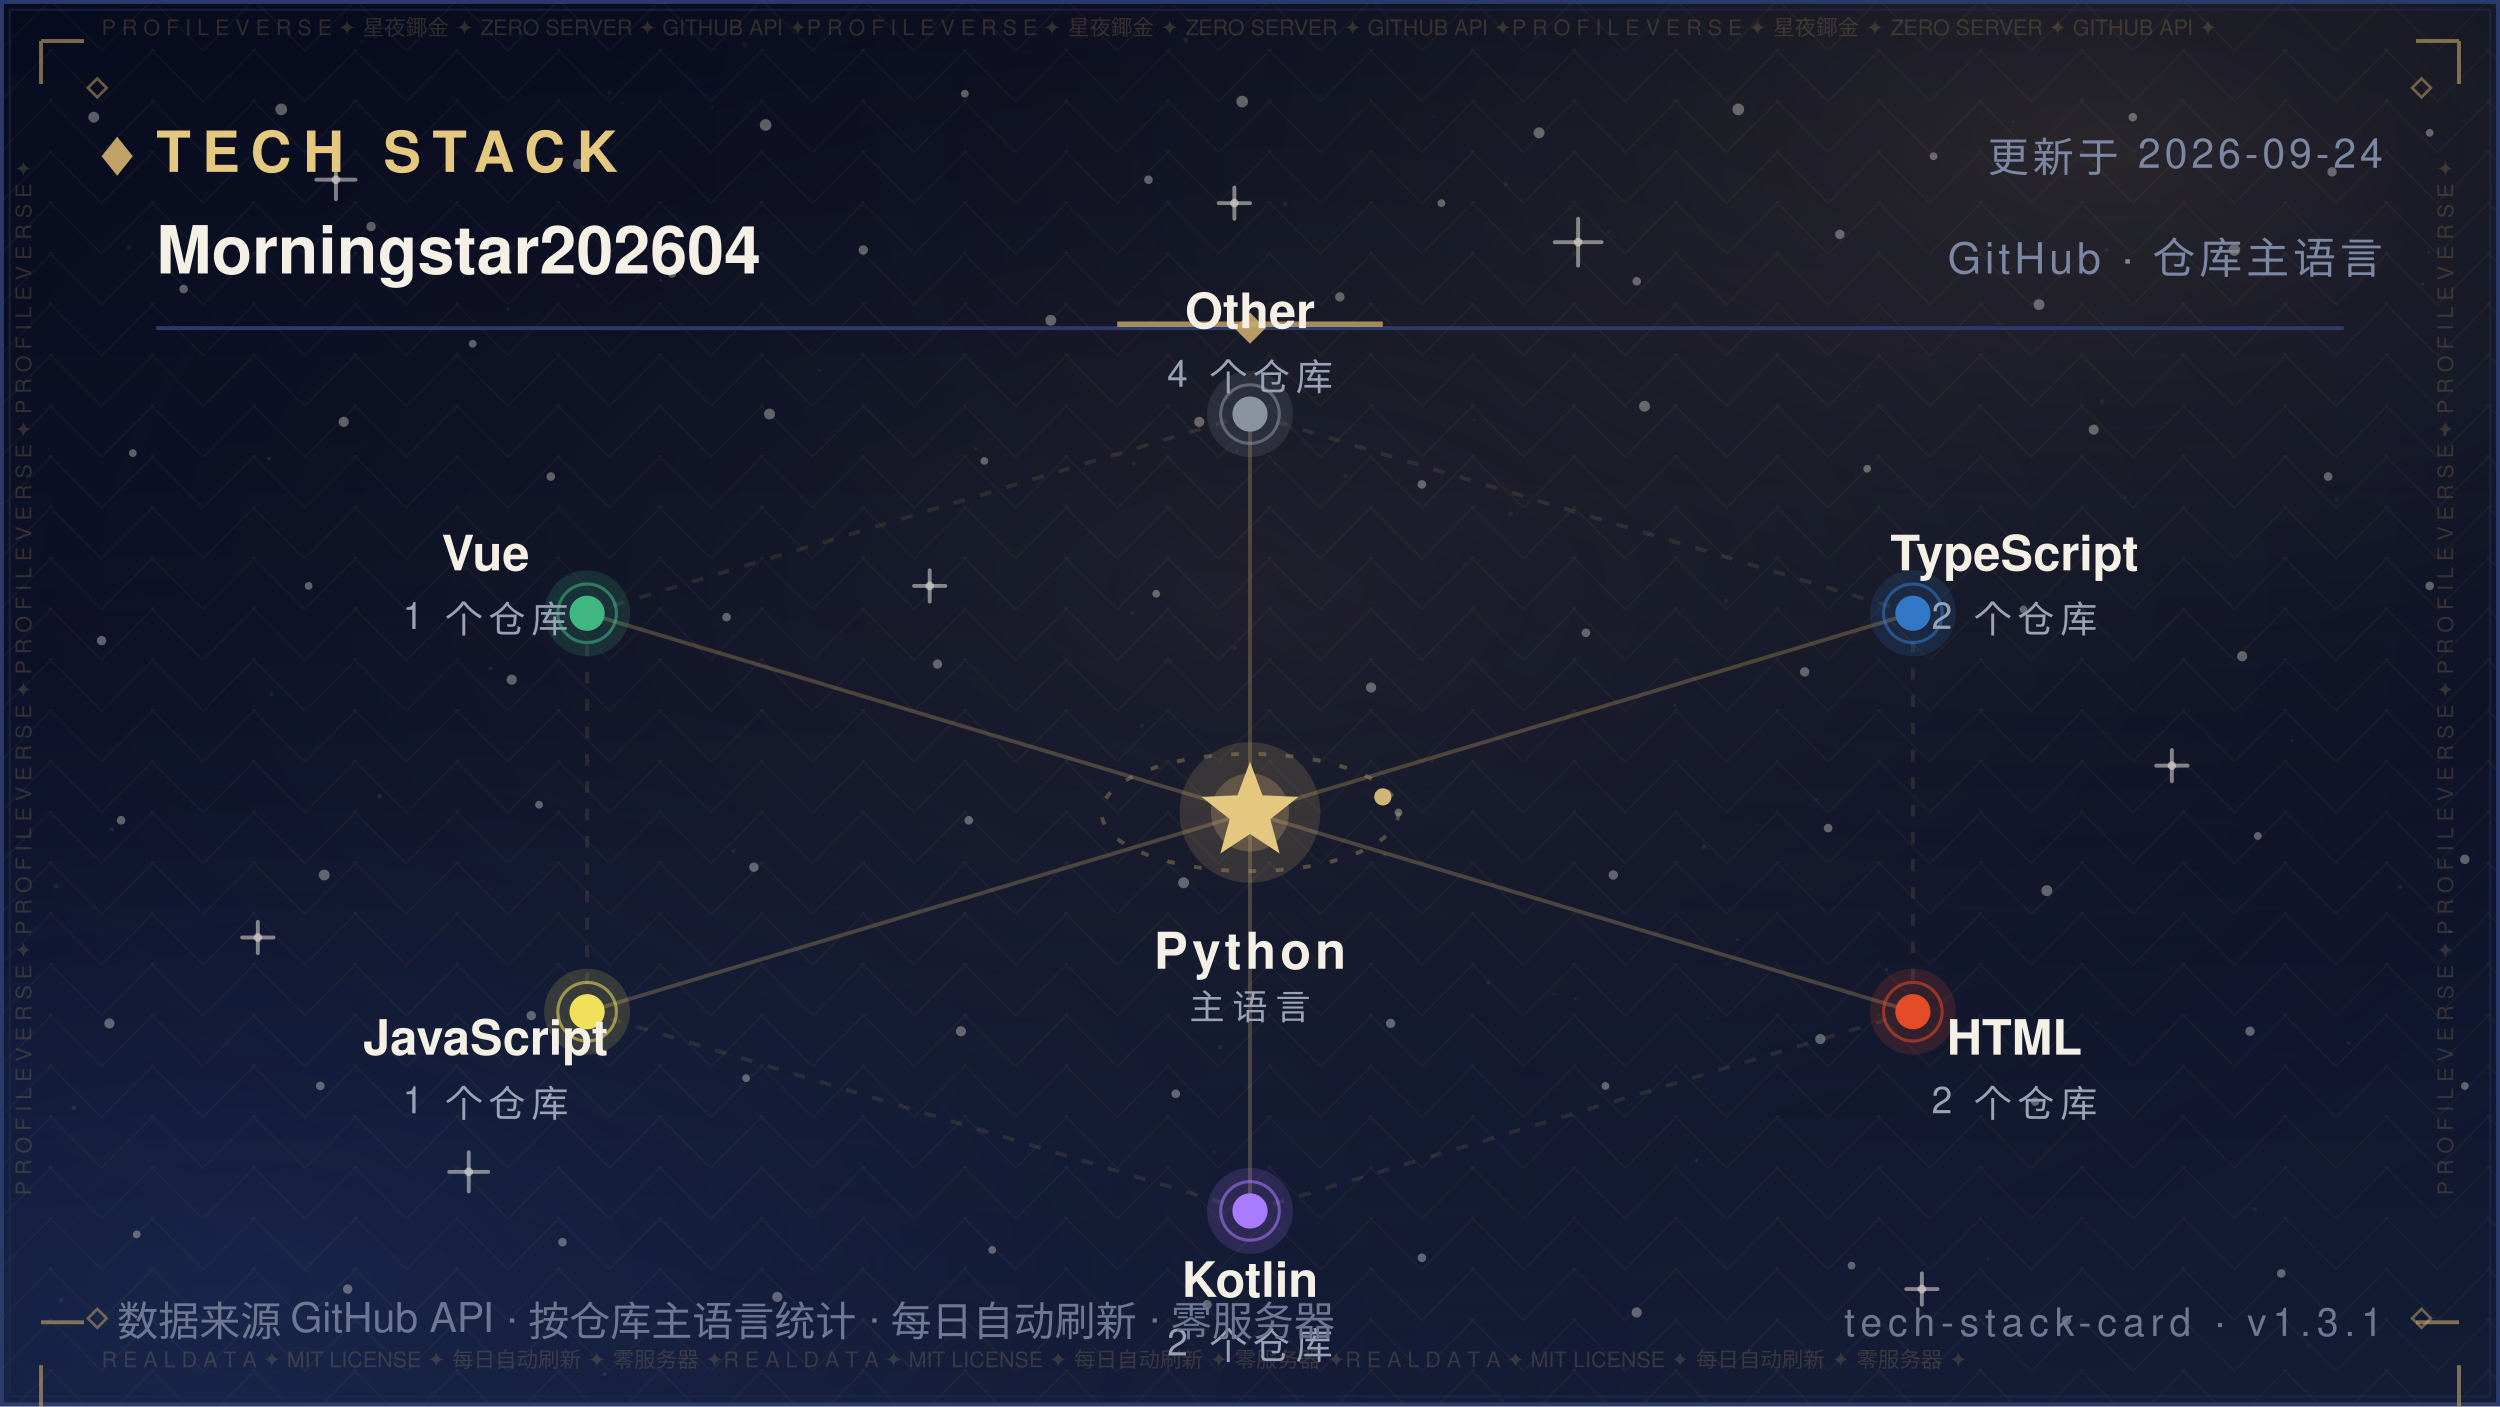
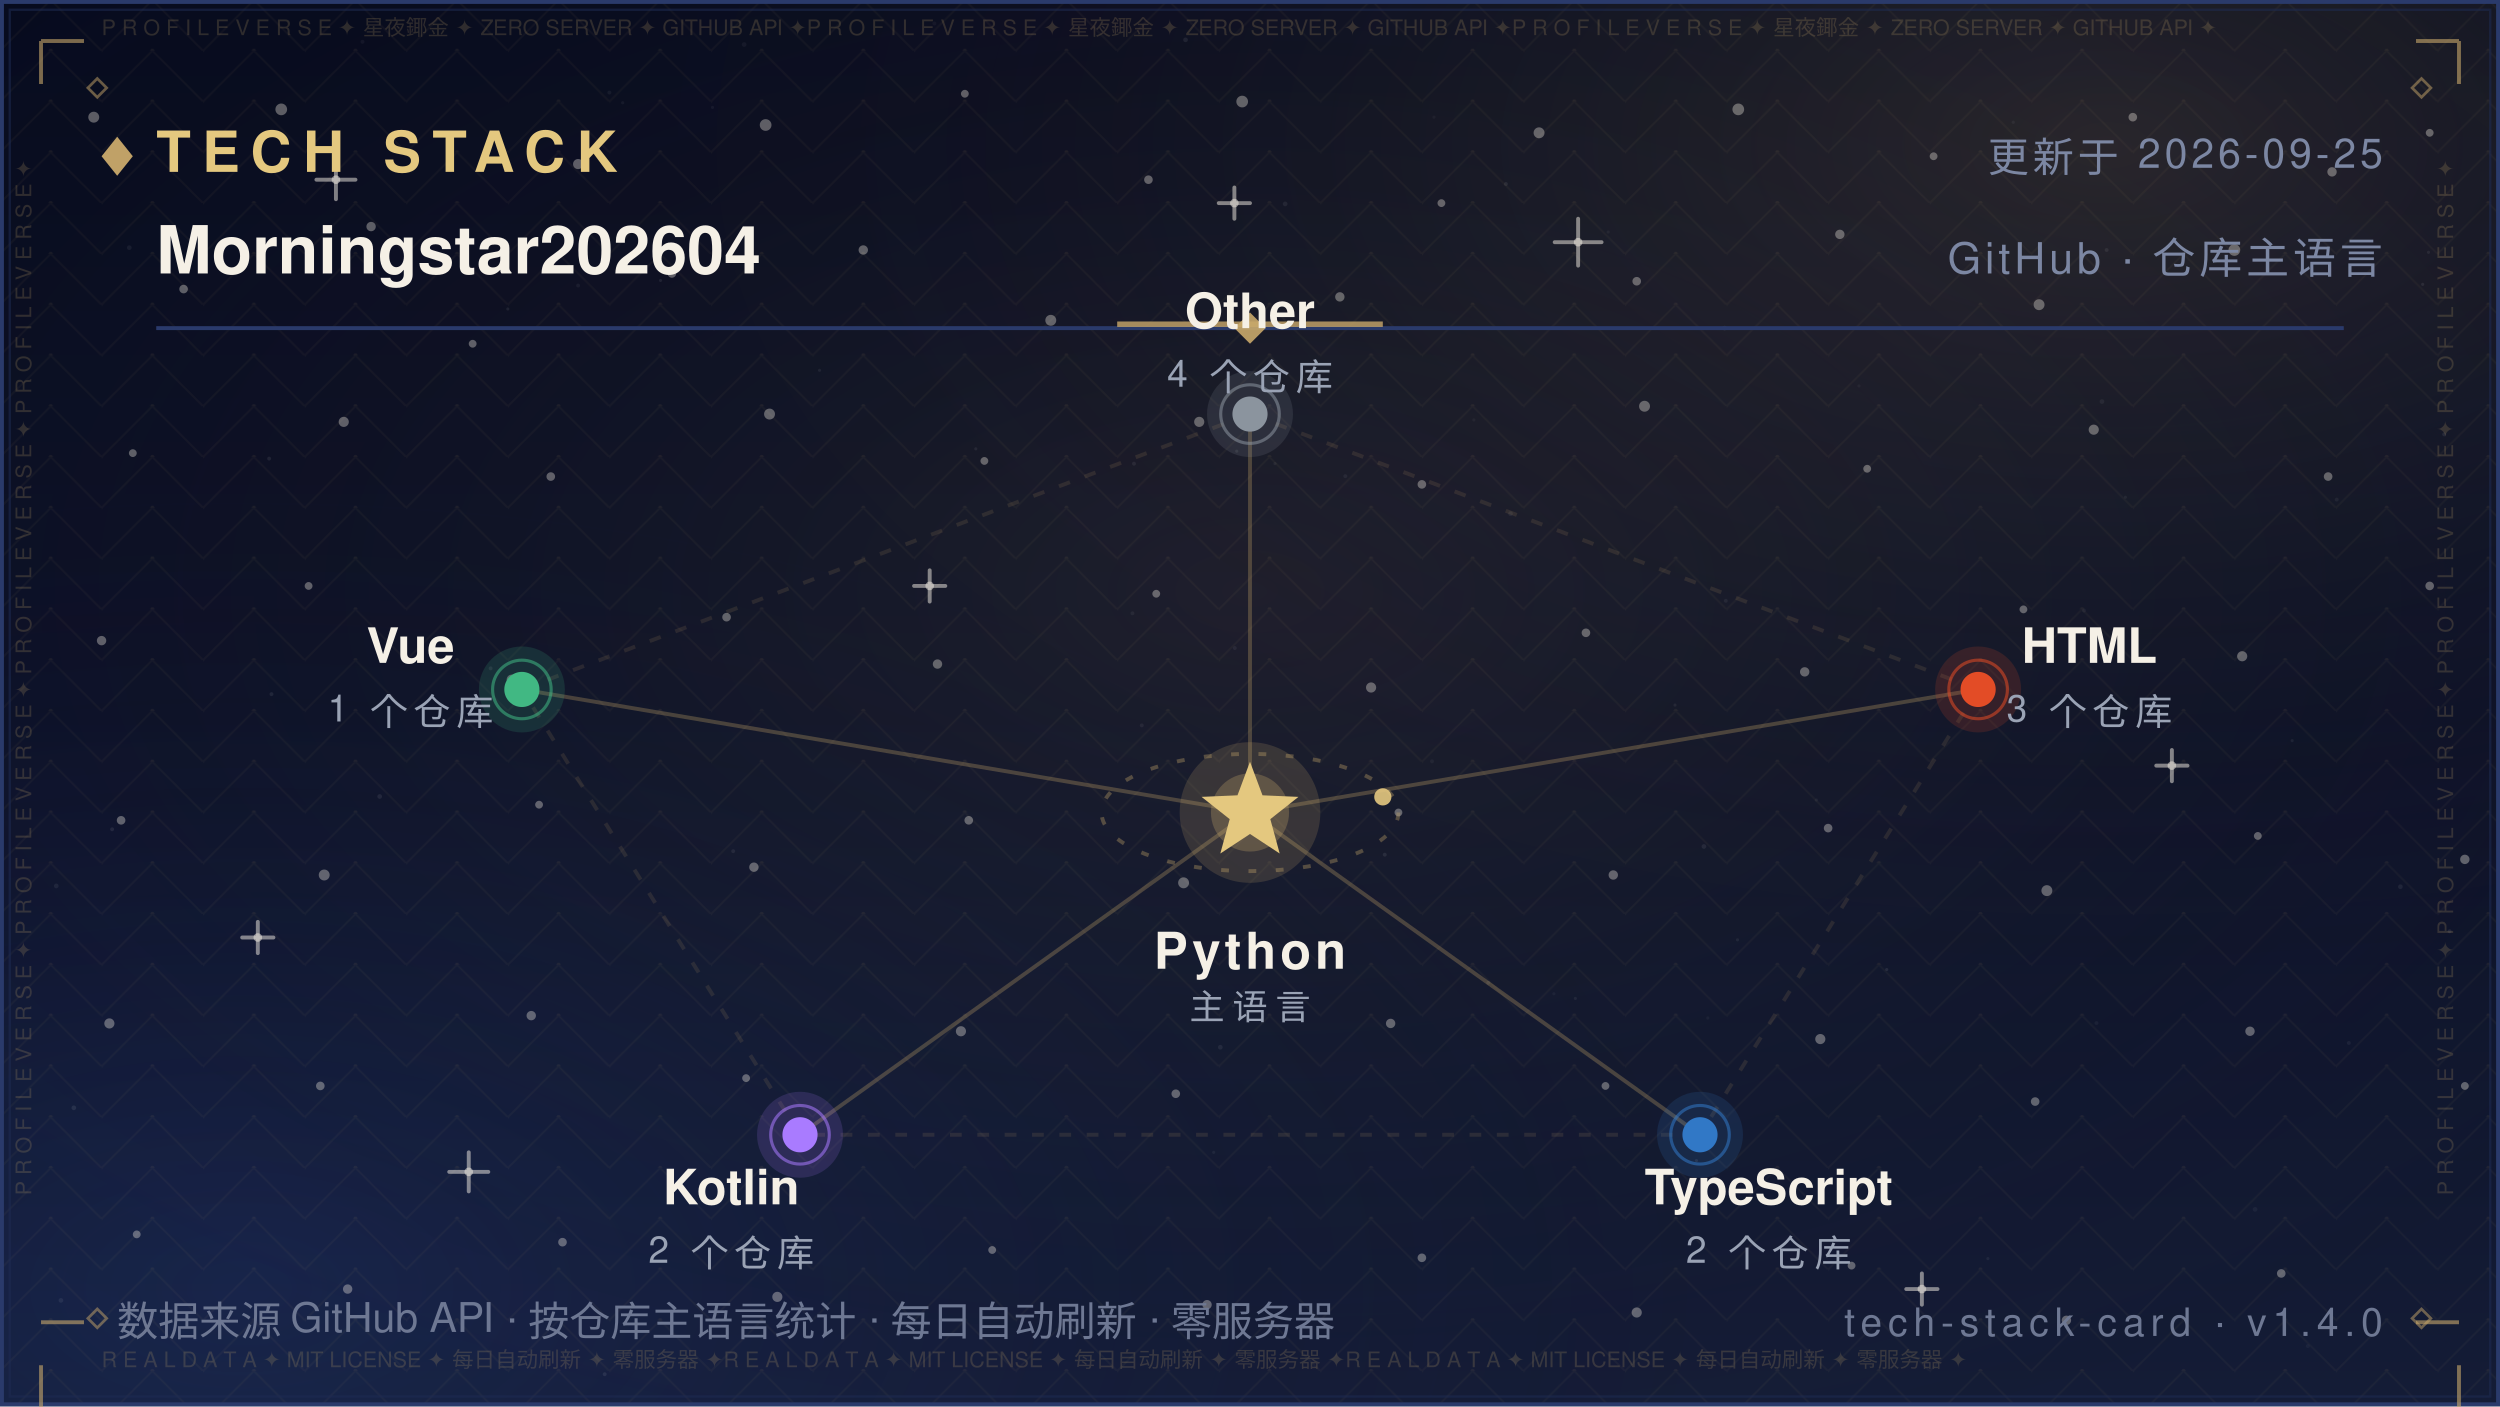
<svg xmlns="http://www.w3.org/2000/svg" width="640" height="360" viewBox="0 0 640 360" role="img" aria-label="Tech Stack — Morningstar202604">
  <defs>
    <linearGradient id="bg" x1="0" y1="0" x2="0" y2="1">
      <stop offset="0" stop-color="#070B1E" />
      <stop offset="0.5" stop-color="#0B1026" />
      <stop offset="1" stop-color="#141C36" />
    </linearGradient>
    <radialGradient id="nebG" cx="0.84" cy="0.10" r="0.62">
      <stop offset="0" stop-color="#C9A86A" stop-opacity="0.16" />
      <stop offset="1" stop-color="#070B1E" stop-opacity="0" />
    </radialGradient>
    <radialGradient id="nebB" cx="0.10" cy="0.92" r="0.60">
      <stop offset="0" stop-color="#2B4B9E" stop-opacity="0.22" />
      <stop offset="1" stop-color="#070B1E" stop-opacity="0" />
    </radialGradient>
    <radialGradient id="glow" cx="0.5" cy="0.42" r="0.72">
      <stop offset="0" stop-color="#C9A86A" stop-opacity="0.1" />
      <stop offset="1" stop-color="#070B1E" stop-opacity="0" />
    </radialGradient>
    <pattern id="fil1" width="26.0" height="13.0" patternUnits="userSpaceOnUse">
      <path d="M13.0 0 L26.0 13.0 L13.0 26.0 L0 13.0 Z" fill="none" stroke="#C9A86A" stroke-width="0.5" opacity="0.05" />
      <circle cx="13.0" cy="13.0" r="0.55" fill="#C9A86A" opacity="0.08" />
      <circle cx="0" cy="0" r="0.35" fill="#C9A86A" opacity="0.05" />
    </pattern>
  </defs>
  <rect width="640" height="360" fill="url(#bg)" />
  <rect width="640" height="360" fill="url(#nebG)" />
  <rect width="640" height="360" fill="url(#nebB)" />
  <rect width="640" height="360" fill="url(#glow)" />
  <rect width="640" height="360" fill="url(#fil1)" />
  <circle cx="24" cy="30" r="1.4" fill="#F5F0E6" opacity="0.35" />
  <circle cx="47" cy="74" r="1.1" fill="#F5F0E6" opacity="0.35" />
  <circle cx="72" cy="28" r="1.5" fill="#F5F0E6" opacity="0.35" />
  <circle cx="95" cy="58" r="1.2" fill="#F5F0E6" opacity="0.35" />
  <circle cx="121" cy="88" r="1" fill="#F5F0E6" opacity="0.35" />
  <circle cx="148" cy="42" r="1.3" fill="#F5F0E6" opacity="0.35" />
  <circle cx="172" cy="70" r="1.1" fill="#F5F0E6" opacity="0.35" />
  <circle cx="196" cy="32" r="1.5" fill="#F5F0E6" opacity="0.35" />
  <circle cx="221" cy="64" r="1.2" fill="#F5F0E6" opacity="0.35" />
  <circle cx="247" cy="24" r="1" fill="#F5F0E6" opacity="0.35" />
  <circle cx="269" cy="82" r="1.4" fill="#F5F0E6" opacity="0.35" />
  <circle cx="294" cy="46" r="1.1" fill="#F5F0E6" opacity="0.35" />
  <circle cx="318" cy="26" r="1.5" fill="#F5F0E6" opacity="0.35" />
  <circle cx="343" cy="76" r="1.2" fill="#F5F0E6" opacity="0.35" />
  <circle cx="369" cy="52" r="1" fill="#F5F0E6" opacity="0.35" />
  <circle cx="394" cy="34" r="1.4" fill="#F5F0E6" opacity="0.35" />
  <circle cx="419" cy="72" r="1.1" fill="#F5F0E6" opacity="0.35" />
  <circle cx="445" cy="28" r="1.5" fill="#F5F0E6" opacity="0.35" />
  <circle cx="471" cy="60" r="1.2" fill="#F5F0E6" opacity="0.35" />
  <circle cx="495" cy="40" r="1" fill="#F5F0E6" opacity="0.35" />
  <circle cx="522" cy="78" r="1.4" fill="#F5F0E6" opacity="0.35" />
  <circle cx="546" cy="30" r="1.1" fill="#F5F0E6" opacity="0.35" />
  <circle cx="572" cy="64" r="1.5" fill="#F5F0E6" opacity="0.35" />
  <circle cx="597" cy="44" r="1.2" fill="#F5F0E6" opacity="0.35" />
  <circle cx="622" cy="34" r="1" fill="#F5F0E6" opacity="0.35" />
  <circle cx="34" cy="116" r="1" fill="#F5F0E6" opacity="0.35" />
  <circle cx="88" cy="108" r="1.3" fill="#F5F0E6" opacity="0.35" />
  <circle cx="141" cy="122" r="1.1" fill="#F5F0E6" opacity="0.35" />
  <circle cx="197" cy="106" r="1.4" fill="#F5F0E6" opacity="0.35" />
  <circle cx="252" cy="118" r="1" fill="#F5F0E6" opacity="0.35" />
  <circle cx="307" cy="108" r="1.3" fill="#F5F0E6" opacity="0.35" />
  <circle cx="364" cy="124" r="1.1" fill="#F5F0E6" opacity="0.35" />
  <circle cx="421" cy="104" r="1.4" fill="#F5F0E6" opacity="0.35" />
  <circle cx="478" cy="120" r="1" fill="#F5F0E6" opacity="0.35" />
  <circle cx="536" cy="110" r="1.3" fill="#F5F0E6" opacity="0.35" />
  <circle cx="596" cy="122" r="1.1" fill="#F5F0E6" opacity="0.35" />
  <circle cx="26" cy="164" r="1.2" fill="#F5F0E6" opacity="0.35" />
  <circle cx="79" cy="150" r="1" fill="#F5F0E6" opacity="0.35" />
  <circle cx="131" cy="174" r="1.3" fill="#F5F0E6" opacity="0.35" />
  <circle cx="186" cy="158" r="1.1" fill="#F5F0E6" opacity="0.35" />
  <circle cx="240" cy="170" r="1.2" fill="#F5F0E6" opacity="0.35" />
  <circle cx="296" cy="152" r="1" fill="#F5F0E6" opacity="0.35" />
  <circle cx="351" cy="176" r="1.3" fill="#F5F0E6" opacity="0.35" />
  <circle cx="406" cy="162" r="1.1" fill="#F5F0E6" opacity="0.35" />
  <circle cx="462" cy="172" r="1.2" fill="#F5F0E6" opacity="0.35" />
  <circle cx="518" cy="156" r="1" fill="#F5F0E6" opacity="0.35" />
  <circle cx="574" cy="168" r="1.3" fill="#F5F0E6" opacity="0.35" />
  <circle cx="622" cy="150" r="1.1" fill="#F5F0E6" opacity="0.35" />
  <circle cx="31" cy="210" r="1.1" fill="#F5F0E6" opacity="0.35" />
  <circle cx="83" cy="224" r="1.4" fill="#F5F0E6" opacity="0.35" />
  <circle cx="138" cy="206" r="1" fill="#F5F0E6" opacity="0.35" />
  <circle cx="193" cy="222" r="1.2" fill="#F5F0E6" opacity="0.35" />
  <circle cx="248" cy="210" r="1.1" fill="#F5F0E6" opacity="0.35" />
  <circle cx="303" cy="226" r="1.4" fill="#F5F0E6" opacity="0.35" />
  <circle cx="358" cy="208" r="1" fill="#F5F0E6" opacity="0.35" />
  <circle cx="413" cy="224" r="1.2" fill="#F5F0E6" opacity="0.35" />
  <circle cx="468" cy="212" r="1.1" fill="#F5F0E6" opacity="0.35" />
  <circle cx="524" cy="228" r="1.4" fill="#F5F0E6" opacity="0.35" />
  <circle cx="578" cy="214" r="1" fill="#F5F0E6" opacity="0.35" />
  <circle cx="631" cy="220" r="1.2" fill="#F5F0E6" opacity="0.35" />
  <circle cx="28" cy="262" r="1.3" fill="#F5F0E6" opacity="0.35" />
  <circle cx="82" cy="278" r="1.1" fill="#F5F0E6" opacity="0.35" />
  <circle cx="136" cy="260" r="1.2" fill="#F5F0E6" opacity="0.35" />
  <circle cx="191" cy="276" r="1" fill="#F5F0E6" opacity="0.35" />
  <circle cx="246" cy="264" r="1.3" fill="#F5F0E6" opacity="0.35" />
  <circle cx="301" cy="280" r="1.1" fill="#F5F0E6" opacity="0.35" />
  <circle cx="356" cy="262" r="1.2" fill="#F5F0E6" opacity="0.35" />
  <circle cx="411" cy="278" r="1" fill="#F5F0E6" opacity="0.35" />
  <circle cx="466" cy="266" r="1.3" fill="#F5F0E6" opacity="0.35" />
  <circle cx="521" cy="282" r="1.1" fill="#F5F0E6" opacity="0.35" />
  <circle cx="576" cy="264" r="1.2" fill="#F5F0E6" opacity="0.35" />
  <circle cx="631" cy="278" r="1" fill="#F5F0E6" opacity="0.35" />
  <circle cx="35" cy="316" r="1" fill="#F5F0E6" opacity="0.35" />
  <circle cx="89" cy="330" r="1.2" fill="#F5F0E6" opacity="0.35" />
  <circle cx="144" cy="318" r="1.1" fill="#F5F0E6" opacity="0.35" />
  <circle cx="199" cy="332" r="1.3" fill="#F5F0E6" opacity="0.35" />
  <circle cx="254" cy="320" r="1" fill="#F5F0E6" opacity="0.35" />
  <circle cx="309" cy="334" r="1.2" fill="#F5F0E6" opacity="0.35" />
  <circle cx="364" cy="322" r="1.1" fill="#F5F0E6" opacity="0.35" />
  <circle cx="419" cy="336" r="1.3" fill="#F5F0E6" opacity="0.35" />
  <circle cx="474" cy="324" r="1" fill="#F5F0E6" opacity="0.35" />
  <circle cx="529" cy="338" r="1.2" fill="#F5F0E6" opacity="0.35" />
  <circle cx="584" cy="326" r="1.1" fill="#F5F0E6" opacity="0.35" />
  <path d="M81.0 46.0 H91.0 M86.0 41.0 V51.0" stroke="#F5F0E6" stroke-width="1" stroke-linecap="round" opacity="0.5" />
  <circle cx="86.0" cy="46.0" r="1.1" fill="#F5F0E6" opacity="0.5" />
  <path d="M234.0 150.0 H242.0 M238.0 146.0 V154.0" stroke="#F5F0E6" stroke-width="1" stroke-linecap="round" opacity="0.5" />
  <circle cx="238.0" cy="150.0" r="1.1" fill="#F5F0E6" opacity="0.5" />
  <path d="M398.0 62.0 H410.0 M404.0 56.0 V68.0" stroke="#F5F0E6" stroke-width="1" stroke-linecap="round" opacity="0.5" />
  <circle cx="404.0" cy="62.0" r="1.1" fill="#F5F0E6" opacity="0.5" />
  <path d="M552.0 196.0 H560.0 M556.0 192.0 V200.0" stroke="#F5F0E6" stroke-width="1" stroke-linecap="round" opacity="0.5" />
  <circle cx="556.0" cy="196.0" r="1.1" fill="#F5F0E6" opacity="0.5" />
  <path d="M115.0 300.0 H125.0 M120.0 295.0 V305.0" stroke="#F5F0E6" stroke-width="1" stroke-linecap="round" opacity="0.5" />
  <circle cx="120.0" cy="300.0" r="1.1" fill="#F5F0E6" opacity="0.5" />
  <path d="M488.0 330.0 H496.0 M492.0 326.0 V334.0" stroke="#F5F0E6" stroke-width="1" stroke-linecap="round" opacity="0.5" />
  <circle cx="492.0" cy="330.0" r="1.1" fill="#F5F0E6" opacity="0.5" />
  <path d="M312.0 52.0 H320.0 M316.0 48.0 V56.0" stroke="#F5F0E6" stroke-width="1" stroke-linecap="round" opacity="0.5" />
  <circle cx="316.0" cy="52.0" r="1.1" fill="#F5F0E6" opacity="0.5" />
  <path d="M62.0 240.0 H70.0 M66.0 236.0 V244.0" stroke="#F5F0E6" stroke-width="1" stroke-linecap="round" opacity="0.5" />
  <circle cx="66.0" cy="240.0" r="1.1" fill="#F5F0E6" opacity="0.5" />
  <circle cx="15.6" cy="332.9" r="0.6" fill="#FFFFFF" opacity="0.067" />
  <circle cx="97.2" cy="203.9" r="0.6" fill="#FFFFFF" opacity="0.076" />
  <circle cx="538.1" cy="102.8" r="0.6" fill="#FFFFFF" opacity="0.057" />
  <circle cx="344.4" cy="121.9" r="0.5" fill="#FFFFFF" opacity="0.057" />
  <circle cx="159.4" cy="26.3" r="0.4" fill="#FFFFFF" opacity="0.048" />
  <circle cx="28.7" cy="212.3" r="0.5" fill="#FFFFFF" opacity="0.080" />
  <circle cx="209.8" cy="94.8" r="0.4" fill="#FFFFFF" opacity="0.060" />
  <circle cx="316.1" cy="165.9" r="0.5" fill="#FFFFFF" opacity="0.057" />
  <circle cx="590.8" cy="344.6" r="0.5" fill="#FFFFFF" opacity="0.037" />
  <circle cx="539.3" cy="64.0" r="0.5" fill="#FFFFFF" opacity="0.068" />
  <circle cx="385.5" cy="47.1" r="0.5" fill="#FFFFFF" opacity="0.076" />
  <circle cx="292.3" cy="185.7" r="0.5" fill="#FFFFFF" opacity="0.060" />
  <circle cx="536.7" cy="261.9" r="0.5" fill="#FFFFFF" opacity="0.046" />
  <circle cx="377.3" cy="107.5" r="0.4" fill="#FFFFFF" opacity="0.041" />
  <circle cx="92.8" cy="10.7" r="0.5" fill="#FFFFFF" opacity="0.044" />
  <circle cx="354.5" cy="218.8" r="0.5" fill="#FFFFFF" opacity="0.080" />
  <circle cx="310.7" cy="295.0" r="0.4" fill="#FFFFFF" opacity="0.054" />
  <circle cx="601.3" cy="267.0" r="0.5" fill="#FFFFFF" opacity="0.054" />
  <circle cx="18.9" cy="283.6" r="0.6" fill="#FFFFFF" opacity="0.085" />
  <circle cx="312.4" cy="268.1" r="0.6" fill="#FFFFFF" opacity="0.069" />
  <circle cx="239.2" cy="6.0" r="0.5" fill="#FFFFFF" opacity="0.036" />
  <circle cx="436.2" cy="216.7" r="0.6" fill="#FFFFFF" opacity="0.071" />
  <circle cx="329.0" cy="52.2" r="0.6" fill="#FFFFFF" opacity="0.063" />
  <circle cx="625.7" cy="111.2" r="0.5" fill="#FFFFFF" opacity="0.075" />
  <circle cx="428.8" cy="180.5" r="0.4" fill="#FFFFFF" opacity="0.065" />
  <circle cx="169.1" cy="71.8" r="0.4" fill="#FFFFFF" opacity="0.073" />
  <circle cx="586.8" cy="189.6" r="0.4" fill="#FFFFFF" opacity="0.060" />
  <circle cx="598.2" cy="127.9" r="0.5" fill="#FFFFFF" opacity="0.054" />
  <circle cx="289.9" cy="157.0" r="0.5" fill="#FFFFFF" opacity="0.053" />
  <circle cx="315.7" cy="257.5" r="0.4" fill="#FFFFFF" opacity="0.054" />
  <circle cx="154.8" cy="351.8" r="0.5" fill="#FFFFFF" opacity="0.080" />
  <circle cx="411.7" cy="59.4" r="0.4" fill="#FFFFFF" opacity="0.043" />
  <circle cx="465.0" cy="204.8" r="0.4" fill="#FFFFFF" opacity="0.048" />
  <circle cx="533.5" cy="156.3" r="0.5" fill="#FFFFFF" opacity="0.050" />
  <circle cx="621.7" cy="64.6" r="0.4" fill="#FFFFFF" opacity="0.064" />
  <circle cx="14.4" cy="226.8" r="0.6" fill="#FFFFFF" opacity="0.064" />
  <circle cx="68.9" cy="117.4" r="0.5" fill="#FFFFFF" opacity="0.076" />
  <circle cx="182.4" cy="27.5" r="0.4" fill="#FFFFFF" opacity="0.047" />
  <circle cx="125.6" cy="171.1" r="0.5" fill="#FFFFFF" opacity="0.081" />
  <circle cx="367.1" cy="30.0" r="0.4" fill="#FFFFFF" opacity="0.039" />
  <circle cx="441.5" cy="84.0" r="0.6" fill="#FFFFFF" opacity="0.085" />
  <circle cx="69.5" cy="177.7" r="0.5" fill="#FFFFFF" opacity="0.078" />
  <circle cx="627.1" cy="238.4" r="0.5" fill="#FFFFFF" opacity="0.081" />
  <circle cx="620.2" cy="72.8" r="0.4" fill="#FFFFFF" opacity="0.078" />
  <circle cx="508.9" cy="322.2" r="0.4" fill="#FFFFFF" opacity="0.055" />
  <circle cx="403.3" cy="255.6" r="0.4" fill="#FFFFFF" opacity="0.061" />
  <circle cx="381.0" cy="251.6" r="0.5" fill="#FFFFFF" opacity="0.078" />
  <circle cx="33.1" cy="63.4" r="0.6" fill="#FFFFFF" opacity="0.059" />
  <circle cx="249.8" cy="114.9" r="0.4" fill="#FFFFFF" opacity="0.066" />
  <circle cx="434.3" cy="297.1" r="0.4" fill="#FFFFFF" opacity="0.082" />
  <circle cx="437.2" cy="260.6" r="0.4" fill="#FFFFFF" opacity="0.040" />
  <circle cx="577.3" cy="309.6" r="0.6" fill="#FFFFFF" opacity="0.044" />
  <circle cx="366.6" cy="194.9" r="0.5" fill="#FFFFFF" opacity="0.044" />
  <circle cx="444.8" cy="240.6" r="0.4" fill="#FFFFFF" opacity="0.060" />
  <circle cx="316.6" cy="115.5" r="0.4" fill="#FFFFFF" opacity="0.076" />
  <circle cx="148.0" cy="73.1" r="0.5" fill="#FFFFFF" opacity="0.053" />
  <circle cx="326.4" cy="118.7" r="0.4" fill="#FFFFFF" opacity="0.054" />
  <circle cx="515.4" cy="31.3" r="0.4" fill="#FFFFFF" opacity="0.047" />
  <circle cx="182.8" cy="84.2" r="0.4" fill="#FFFFFF" opacity="0.039" />
  <circle cx="475.9" cy="98.8" r="0.4" fill="#FFFFFF" opacity="0.037" />
  <circle cx="441.8" cy="153.8" r="0.5" fill="#FFFFFF" opacity="0.057" />
  <circle cx="386.7" cy="131.5" r="0.6" fill="#FFFFFF" opacity="0.059" />
  <circle cx="303.5" cy="10.2" r="0.6" fill="#FFFFFF" opacity="0.074" />
  <circle cx="544.1" cy="127.3" r="0.4" fill="#FFFFFF" opacity="0.054" />
  <circle cx="156.0" cy="23.7" r="0.5" fill="#FFFFFF" opacity="0.051" />
  <circle cx="614.5" cy="227.0" r="0.6" fill="#FFFFFF" opacity="0.068" />
  <circle cx="397.8" cy="254.4" r="0.4" fill="#FFFFFF" opacity="0.042" />
  <circle cx="190.5" cy="11.4" r="0.6" fill="#FFFFFF" opacity="0.043" />
  <circle cx="483.0" cy="248.2" r="0.4" fill="#FFFFFF" opacity="0.085" />
  <circle cx="187.7" cy="217.9" r="0.5" fill="#FFFFFF" opacity="0.067" />
  <circle cx="290.3" cy="118.7" r="0.5" fill="#FFFFFF" opacity="0.068" />
  <circle cx="130.0" cy="79.1" r="0.4" fill="#FFFFFF" opacity="0.074" />
  <rect x="0.5" y="0.5" width="639" height="359" fill="none" stroke="#2A3A6B" stroke-width="1" />
  <rect x="2.5" y="2.5" width="635" height="355" fill="none" stroke="#1D2A52" stroke-width="0.6" opacity="0.55" />
  <text x="26" y="9" font-family="'Segoe UI',Helvetica,Arial,'PingFang SC','Microsoft YaHei',sans-serif" font-size="5.5" fill="#C9A86A" opacity="0.2" textLength="588">P R O F I L E   V E R S E   ✦   星夜鎁金   ✦   ZERO SERVER   ✦   GITHUB API   ✦P R O F I L E   V E R S E   ✦   星夜鎁金   ✦   ZERO SERVER   ✦   GITHUB API   ✦P R O F I L E   V E R S E   ✦   星夜鎁金   ✦   ZERO SERVER   ✦   GITHUB API   ✦</text>
  <text x="26" y="350" font-family="'Segoe UI',Helvetica,Arial,'PingFang SC','Microsoft YaHei',sans-serif" font-size="5.5" fill="#C9A86A" opacity="0.2" textLength="588">R E A L   D A T A   ✦   MIT LICENSE   ✦   每日自动刷新   ✦   零服务器   ✦R E A L   D A T A   ✦   MIT LICENSE   ✦   每日自动刷新   ✦   零服务器   ✦R E A L   D A T A   ✦   MIT LICENSE   ✦   每日自动刷新   ✦   零服务器   ✦</text>
  <text x="8" y="306" font-family="'Segoe UI',Helvetica,Arial,'PingFang SC','Microsoft YaHei',sans-serif" font-size="5.5" fill="#C9A86A" opacity="0.2" transform="rotate(-90 8 306)">P R O F I L E   V E R S E   ✦   P R O F I L E   V E R S E   ✦   P R O F I L E   V E R S E   ✦   P R O F I L E   V E R S E   ✦   </text>
  <text x="628" y="306" font-family="'Segoe UI',Helvetica,Arial,'PingFang SC','Microsoft YaHei',sans-serif" font-size="5.5" fill="#C9A86A" opacity="0.2" transform="rotate(-90 628 306)">P R O F I L E   V E R S E   ✦   P R O F I L E   V E R S E   ✦   P R O F I L E   V E R S E   ✦   P R O F I L E   V E R S E   ✦   </text>
  <path d="M10.5 10.5 h11 M10.5 10.5 v11" fill="none" stroke="#C9A86A" stroke-width="1" opacity="0.6" />
  <path d="M618.5 10.5 h11 M629.5 10.5 v11" fill="none" stroke="#C9A86A" stroke-width="1" opacity="0.6" />
  <path d="M10.5 338.5 h11 M10.5 349.5 v11" fill="none" stroke="#C9A86A" stroke-width="1" opacity="0.6" />
  <path d="M618.5 338.5 h11 M629.5 349.5 v11" fill="none" stroke="#C9A86A" stroke-width="1" opacity="0.6" />
  <path d="M22.5 22.5 l2.4 -2.4 l2.4 2.4 l-2.4 2.4 z" fill="none" stroke="#C9A86A" stroke-width="0.7" opacity="0.5" />
  <path d="M617.5 22.5 l2.4 -2.4 l2.4 2.4 l-2.4 2.4 z" fill="none" stroke="#C9A86A" stroke-width="0.7" opacity="0.5" />
  <path d="M22.5 337.5 l2.4 -2.4 l2.4 2.4 l-2.4 2.4 z" fill="none" stroke="#C9A86A" stroke-width="0.7" opacity="0.5" />
  <path d="M617.5 337.5 l2.4 -2.4 l2.4 2.4 l-2.4 2.4 z" fill="none" stroke="#C9A86A" stroke-width="0.7" opacity="0.5" />
  <path d="M26 40 l4 -5 l4 5 l-4 5 z" fill="#C9A86A" opacity="0.95" />
  <text x="40" y="44" font-family="'Segoe UI',Helvetica,Arial,'PingFang SC','Microsoft YaHei',sans-serif" font-size="14.5" font-weight="700" letter-spacing="3" fill="#E4C87F">TECH STACK</text>
-   <text x="610" y="44" text-anchor="end" font-family="'Segoe UI',Helvetica,Arial,'PingFang SC','Microsoft YaHei',sans-serif" font-size="10.5" letter-spacing="1" fill="#7C87A3">更新于 2026-09-24</text>
+   <text x="610" y="44" text-anchor="end" font-family="'Segoe UI',Helvetica,Arial,'PingFang SC','Microsoft YaHei',sans-serif" font-size="10.5" letter-spacing="1" fill="#7C87A3">更新于 2026-09-25</text>
  <text x="40" y="70" font-family="'Segoe UI',Helvetica,Arial,'PingFang SC','Microsoft YaHei',sans-serif" font-size="17" font-weight="600" fill="#F5F0E6">Morningstar202604</text>
  <text x="610" y="70" text-anchor="end" font-family="'Segoe UI',Helvetica,Arial,'PingFang SC','Microsoft YaHei',sans-serif" font-size="11" letter-spacing="1" fill="#7C87A3">GitHub · 仓库主语言</text>
  <line x1="40" y1="84" x2="600" y2="84" stroke="#2A3A6B" stroke-width="1" />
  <line x1="286" y1="83" x2="354" y2="83" stroke="#C9A86A" stroke-width="1.4" opacity="0.8" />
  <path d="M320 80 l4 4 l-4 4 l-4 -4 z" fill="#C9A86A" opacity="0.9" />
  <line x1="320.0" y1="208.0" x2="320.0" y2="106.0" stroke="#C9A86A" stroke-opacity="0.30" stroke-width="1" />
  <circle cx="320.0" cy="106.0" r="1.4" fill="#C9A86A" opacity="0.8" />
-   <line x1="320.0" y1="208.0" x2="489.7" y2="157.0" stroke="#C9A86A" stroke-opacity="0.30" stroke-width="1" />
-   <circle cx="489.7" cy="157.0" r="1.4" fill="#C9A86A" opacity="0.8" />
-   <line x1="320.0" y1="208.0" x2="489.7" y2="259.0" stroke="#C9A86A" stroke-opacity="0.30" stroke-width="1" />
-   <circle cx="489.7" cy="259.0" r="1.4" fill="#C9A86A" opacity="0.8" />
-   <line x1="320.0" y1="208.0" x2="320.0" y2="310.0" stroke="#C9A86A" stroke-opacity="0.30" stroke-width="1" />
-   <circle cx="320.0" cy="310.0" r="1.4" fill="#C9A86A" opacity="0.8" />
-   <line x1="320.0" y1="208.0" x2="150.3" y2="259.0" stroke="#C9A86A" stroke-opacity="0.30" stroke-width="1" />
-   <circle cx="150.3" cy="259.0" r="1.4" fill="#C9A86A" opacity="0.8" />
-   <line x1="320.0" y1="208.0" x2="150.3" y2="157.0" stroke="#C9A86A" stroke-opacity="0.30" stroke-width="1" />
-   <circle cx="150.3" cy="157.0" r="1.4" fill="#C9A86A" opacity="0.8" />
-   <line x1="320.0" y1="106.0" x2="489.7" y2="157.0" stroke="#C9A86A" stroke-opacity="0.13" stroke-width="1" stroke-dasharray="3 4" />
-   <line x1="489.7" y1="157.0" x2="489.7" y2="259.0" stroke="#C9A86A" stroke-opacity="0.13" stroke-width="1" stroke-dasharray="3 4" />
-   <line x1="489.7" y1="259.0" x2="320.0" y2="310.0" stroke="#C9A86A" stroke-opacity="0.13" stroke-width="1" stroke-dasharray="3 4" />
-   <line x1="320.0" y1="310.0" x2="150.3" y2="259.0" stroke="#C9A86A" stroke-opacity="0.13" stroke-width="1" stroke-dasharray="3 4" />
-   <line x1="150.3" y1="259.0" x2="150.3" y2="157.0" stroke="#C9A86A" stroke-opacity="0.13" stroke-width="1" stroke-dasharray="3 4" />
-   <line x1="150.3" y1="157.0" x2="320.0" y2="106.0" stroke="#C9A86A" stroke-opacity="0.13" stroke-width="1" stroke-dasharray="3 4" />
+   <line x1="320.0" y1="208.0" x2="506.4" y2="176.5" stroke="#C9A86A" stroke-opacity="0.30" stroke-width="1" />
+   <circle cx="506.4" cy="176.5" r="1.4" fill="#C9A86A" opacity="0.8" />
+   <line x1="320.0" y1="208.0" x2="435.2" y2="290.5" stroke="#C9A86A" stroke-opacity="0.30" stroke-width="1" />
+   <circle cx="435.2" cy="290.5" r="1.4" fill="#C9A86A" opacity="0.8" />
+   <line x1="320.0" y1="208.0" x2="204.8" y2="290.5" stroke="#C9A86A" stroke-opacity="0.30" stroke-width="1" />
+   <circle cx="204.8" cy="290.5" r="1.4" fill="#C9A86A" opacity="0.8" />
+   <line x1="320.0" y1="208.0" x2="133.6" y2="176.5" stroke="#C9A86A" stroke-opacity="0.30" stroke-width="1" />
+   <circle cx="133.6" cy="176.5" r="1.4" fill="#C9A86A" opacity="0.8" />
+   <line x1="320.0" y1="106.0" x2="506.4" y2="176.5" stroke="#C9A86A" stroke-opacity="0.13" stroke-width="1" stroke-dasharray="3 4" />
+   <line x1="506.4" y1="176.5" x2="435.2" y2="290.5" stroke="#C9A86A" stroke-opacity="0.13" stroke-width="1" stroke-dasharray="3 4" />
+   <line x1="435.2" y1="290.5" x2="204.8" y2="290.5" stroke="#C9A86A" stroke-opacity="0.13" stroke-width="1" stroke-dasharray="3 4" />
+   <line x1="204.8" y1="290.5" x2="133.6" y2="176.5" stroke="#C9A86A" stroke-opacity="0.13" stroke-width="1" stroke-dasharray="3 4" />
+   <line x1="133.6" y1="176.5" x2="320.0" y2="106.0" stroke="#C9A86A" stroke-opacity="0.13" stroke-width="1" stroke-dasharray="3 4" />
  <ellipse cx="320" cy="208" rx="38" ry="15" fill="none" stroke="#C9A86A" stroke-opacity="0.35" stroke-width="1" stroke-dasharray="2 5" />
  <circle cx="354" cy="204" r="2.2" fill="#E4C87F" opacity="0.9" />
  <circle cx="320" cy="208" r="18" fill="#C9A86A" opacity="0.18" />
  <circle cx="320" cy="208" r="10" fill="#C9A86A" opacity="0.28" />
  <polygon points="320.0,195.0 323.2,203.6 332.4,204.0 325.2,209.7 327.6,218.5 320.0,213.5 312.4,218.5 314.8,209.7 307.6,204.0 316.8,203.6" fill="#E4C87F" />
  <text x="320" y="248" text-anchor="middle" font-family="'Segoe UI',Helvetica,Arial,'PingFang SC','Microsoft YaHei',sans-serif" font-size="13" font-weight="700" letter-spacing="1" fill="#F5F0E6">Python</text>
  <text x="320" y="261" text-anchor="middle" font-family="'Segoe UI',Helvetica,Arial,'PingFang SC','Microsoft YaHei',sans-serif" font-size="9" letter-spacing="2" fill="#9AA3B5">主语言</text>
  <circle cx="320.0" cy="106.0" r="11" fill="#8B949E" opacity="0.16" />
  <circle cx="320.0" cy="106.0" r="4.5" fill="#8B949E" />
  <circle cx="320.0" cy="106.0" r="7.5" fill="none" stroke="#8B949E" stroke-opacity="0.55" stroke-width="0.8" />
  <text x="320.0" y="84.0" text-anchor="middle" font-family="'Segoe UI',Helvetica,Arial,'PingFang SC','Microsoft YaHei',sans-serif" font-size="12.5" font-weight="600" fill="#F5F0E6">Other</text>
  <text x="320.0" y="99.0" text-anchor="middle" font-family="'Segoe UI',Helvetica,Arial,'PingFang SC','Microsoft YaHei',sans-serif" font-size="9.5" letter-spacing="1.5" fill="#9AA3B5">4 个仓库</text>
-   <circle cx="489.7" cy="157.0" r="11" fill="#3178C6" opacity="0.16" />
-   <circle cx="489.7" cy="157.0" r="4.5" fill="#3178C6" />
-   <circle cx="489.7" cy="157.0" r="7.5" fill="none" stroke="#3178C6" stroke-opacity="0.55" stroke-width="0.8" />
-   <text x="515.7" y="146.0" text-anchor="middle" font-family="'Segoe UI',Helvetica,Arial,'PingFang SC','Microsoft YaHei',sans-serif" font-size="12.5" font-weight="600" fill="#F5F0E6">TypeScript</text>
-   <text x="515.7" y="161.0" text-anchor="middle" font-family="'Segoe UI',Helvetica,Arial,'PingFang SC','Microsoft YaHei',sans-serif" font-size="9.5" letter-spacing="1.5" fill="#9AA3B5">2 个仓库</text>
-   <circle cx="489.7" cy="259.0" r="11" fill="#E34C26" opacity="0.16" />
-   <circle cx="489.7" cy="259.0" r="4.5" fill="#E34C26" />
-   <circle cx="489.7" cy="259.0" r="7.5" fill="none" stroke="#E34C26" stroke-opacity="0.55" stroke-width="0.8" />
-   <text x="515.7" y="270.0" text-anchor="middle" font-family="'Segoe UI',Helvetica,Arial,'PingFang SC','Microsoft YaHei',sans-serif" font-size="12.5" font-weight="600" fill="#F5F0E6">HTML</text>
-   <text x="515.7" y="285.0" text-anchor="middle" font-family="'Segoe UI',Helvetica,Arial,'PingFang SC','Microsoft YaHei',sans-serif" font-size="9.5" letter-spacing="1.5" fill="#9AA3B5">2 个仓库</text>
-   <circle cx="320.0" cy="310.0" r="11" fill="#A97BFF" opacity="0.16" />
-   <circle cx="320.0" cy="310.0" r="4.5" fill="#A97BFF" />
-   <circle cx="320.0" cy="310.0" r="7.5" fill="none" stroke="#A97BFF" stroke-opacity="0.55" stroke-width="0.8" />
-   <text x="320.0" y="332.0" text-anchor="middle" font-family="'Segoe UI',Helvetica,Arial,'PingFang SC','Microsoft YaHei',sans-serif" font-size="12.5" font-weight="600" fill="#F5F0E6">Kotlin</text>
-   <text x="320.0" y="347.0" text-anchor="middle" font-family="'Segoe UI',Helvetica,Arial,'PingFang SC','Microsoft YaHei',sans-serif" font-size="9.5" letter-spacing="1.5" fill="#9AA3B5">2 个仓库</text>
-   <circle cx="150.3" cy="259.0" r="11" fill="#F1E05A" opacity="0.16" />
-   <circle cx="150.3" cy="259.0" r="4.5" fill="#F1E05A" />
-   <circle cx="150.3" cy="259.0" r="7.5" fill="none" stroke="#F1E05A" stroke-opacity="0.55" stroke-width="0.8" />
-   <text x="124.3" y="270.0" text-anchor="middle" font-family="'Segoe UI',Helvetica,Arial,'PingFang SC','Microsoft YaHei',sans-serif" font-size="12.5" font-weight="600" fill="#F5F0E6">JavaScript</text>
-   <text x="124.3" y="285.0" text-anchor="middle" font-family="'Segoe UI',Helvetica,Arial,'PingFang SC','Microsoft YaHei',sans-serif" font-size="9.5" letter-spacing="1.5" fill="#9AA3B5">1 个仓库</text>
-   <circle cx="150.3" cy="157.0" r="11" fill="#41B883" opacity="0.16" />
-   <circle cx="150.3" cy="157.0" r="4.5" fill="#41B883" />
-   <circle cx="150.3" cy="157.0" r="7.5" fill="none" stroke="#41B883" stroke-opacity="0.55" stroke-width="0.8" />
-   <text x="124.3" y="146.0" text-anchor="middle" font-family="'Segoe UI',Helvetica,Arial,'PingFang SC','Microsoft YaHei',sans-serif" font-size="12.5" font-weight="600" fill="#F5F0E6">Vue</text>
-   <text x="124.3" y="161.0" text-anchor="middle" font-family="'Segoe UI',Helvetica,Arial,'PingFang SC','Microsoft YaHei',sans-serif" font-size="9.5" letter-spacing="1.5" fill="#9AA3B5">1 个仓库</text>
+   <circle cx="506.4" cy="176.5" r="11" fill="#E34C26" opacity="0.16" />
+   <circle cx="506.4" cy="176.5" r="4.5" fill="#E34C26" />
+   <circle cx="506.4" cy="176.5" r="7.5" fill="none" stroke="#E34C26" stroke-opacity="0.55" stroke-width="0.8" />
+   <text x="534.9" y="169.7" text-anchor="middle" font-family="'Segoe UI',Helvetica,Arial,'PingFang SC','Microsoft YaHei',sans-serif" font-size="12.5" font-weight="600" fill="#F5F0E6">HTML</text>
+   <text x="534.9" y="184.7" text-anchor="middle" font-family="'Segoe UI',Helvetica,Arial,'PingFang SC','Microsoft YaHei',sans-serif" font-size="9.5" letter-spacing="1.5" fill="#9AA3B5">3 个仓库</text>
+   <circle cx="435.2" cy="290.5" r="11" fill="#3178C6" opacity="0.16" />
+   <circle cx="435.2" cy="290.5" r="4.5" fill="#3178C6" />
+   <circle cx="435.2" cy="290.5" r="7.5" fill="none" stroke="#3178C6" stroke-opacity="0.55" stroke-width="0.8" />
+   <text x="452.8" y="308.3" text-anchor="middle" font-family="'Segoe UI',Helvetica,Arial,'PingFang SC','Microsoft YaHei',sans-serif" font-size="12.5" font-weight="600" fill="#F5F0E6">TypeScript</text>
+   <text x="452.8" y="323.3" text-anchor="middle" font-family="'Segoe UI',Helvetica,Arial,'PingFang SC','Microsoft YaHei',sans-serif" font-size="9.5" letter-spacing="1.5" fill="#9AA3B5">2 个仓库</text>
+   <circle cx="204.8" cy="290.5" r="11" fill="#A97BFF" opacity="0.16" />
+   <circle cx="204.8" cy="290.5" r="4.5" fill="#A97BFF" />
+   <circle cx="204.8" cy="290.5" r="7.5" fill="none" stroke="#A97BFF" stroke-opacity="0.55" stroke-width="0.8" />
+   <text x="187.2" y="308.3" text-anchor="middle" font-family="'Segoe UI',Helvetica,Arial,'PingFang SC','Microsoft YaHei',sans-serif" font-size="12.5" font-weight="600" fill="#F5F0E6">Kotlin</text>
+   <text x="187.2" y="323.3" text-anchor="middle" font-family="'Segoe UI',Helvetica,Arial,'PingFang SC','Microsoft YaHei',sans-serif" font-size="9.5" letter-spacing="1.5" fill="#9AA3B5">2 个仓库</text>
+   <circle cx="133.6" cy="176.5" r="11" fill="#41B883" opacity="0.16" />
+   <circle cx="133.6" cy="176.5" r="4.5" fill="#41B883" />
+   <circle cx="133.6" cy="176.5" r="7.5" fill="none" stroke="#41B883" stroke-opacity="0.55" stroke-width="0.8" />
+   <text x="105.1" y="169.7" text-anchor="middle" font-family="'Segoe UI',Helvetica,Arial,'PingFang SC','Microsoft YaHei',sans-serif" font-size="12.5" font-weight="600" fill="#F5F0E6">Vue</text>
+   <text x="105.1" y="184.7" text-anchor="middle" font-family="'Segoe UI',Helvetica,Arial,'PingFang SC','Microsoft YaHei',sans-serif" font-size="9.5" letter-spacing="1.5" fill="#9AA3B5">1 个仓库</text>
  <text x="30" y="342" font-family="'Segoe UI',Helvetica,Arial,'PingFang SC','Microsoft YaHei',sans-serif" font-size="10.5" fill="#6E7893">数据来源 GitHub API · 按仓库主语言统计 · 每日自动刷新 · 零服务器</text>
-   <text x="610" y="342" text-anchor="end" font-family="'Segoe UI',Helvetica,Arial,'PingFang SC','Microsoft YaHei',sans-serif" font-size="10" letter-spacing="1.5" fill="#6E7893">tech-stack-card · v1.3.1</text>
+   <text x="610" y="342" text-anchor="end" font-family="'Segoe UI',Helvetica,Arial,'PingFang SC','Microsoft YaHei',sans-serif" font-size="10" letter-spacing="1.5" fill="#6E7893">tech-stack-card · v1.4.0</text>
</svg>
